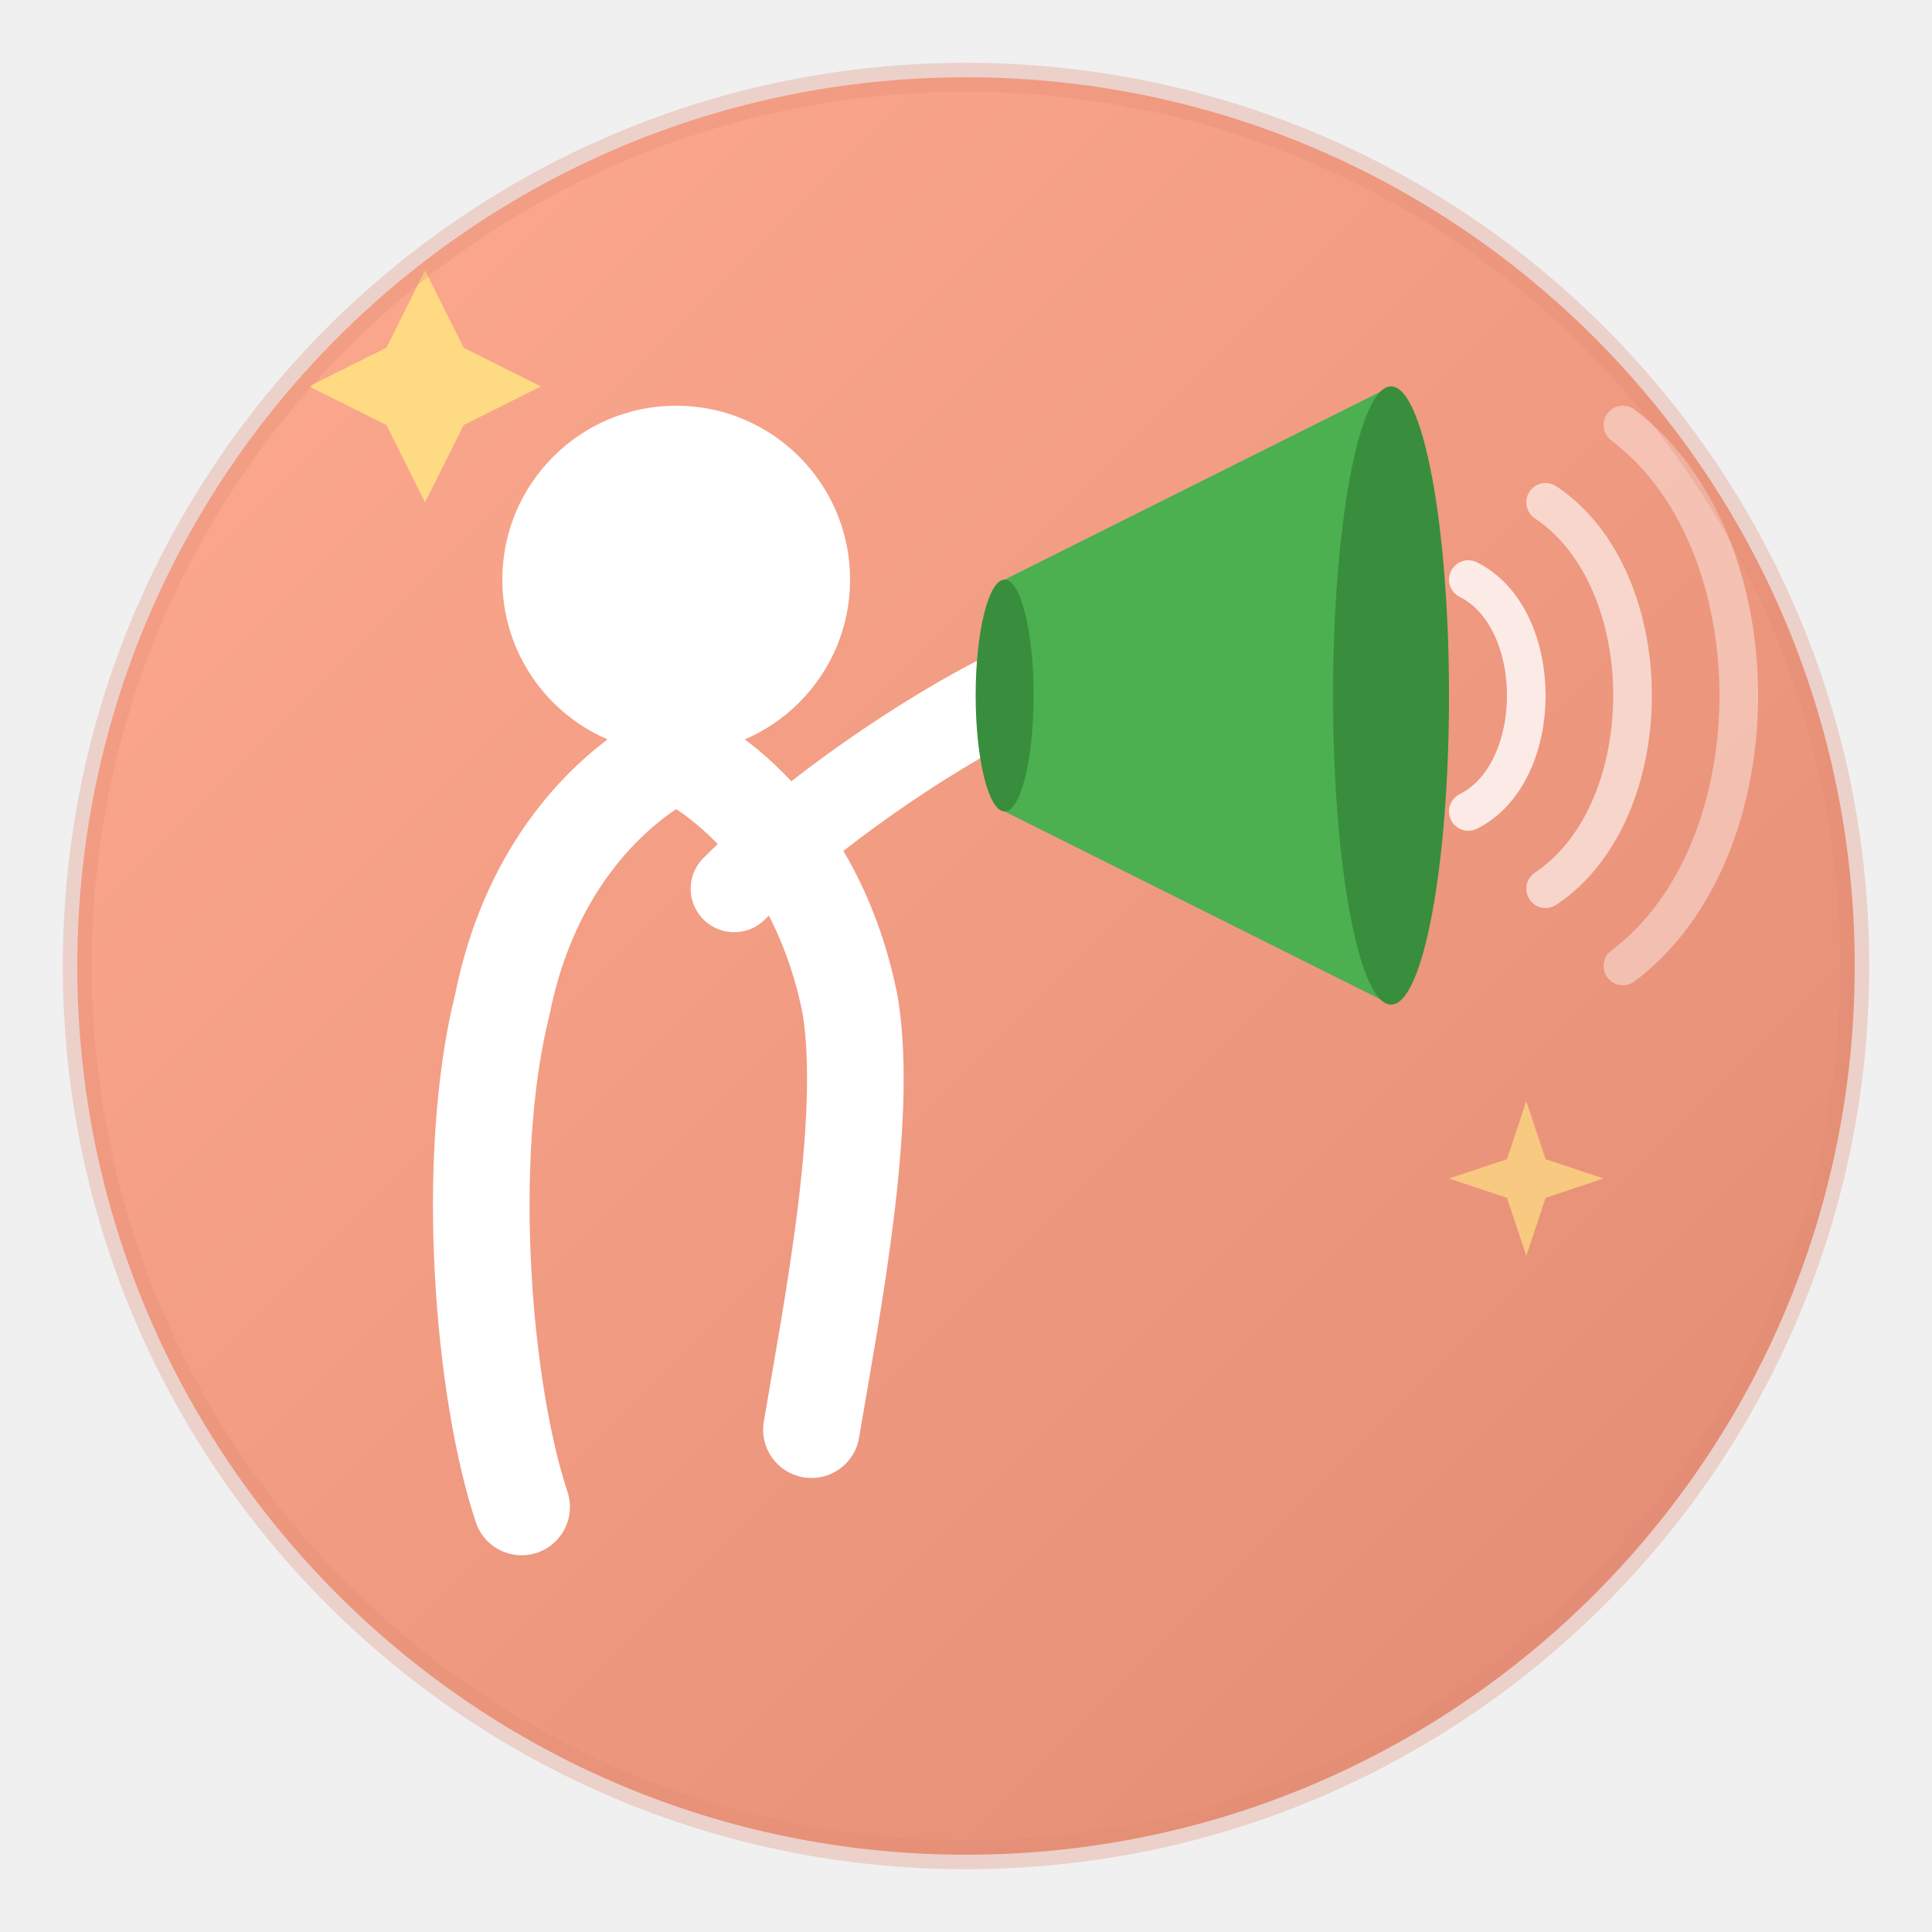
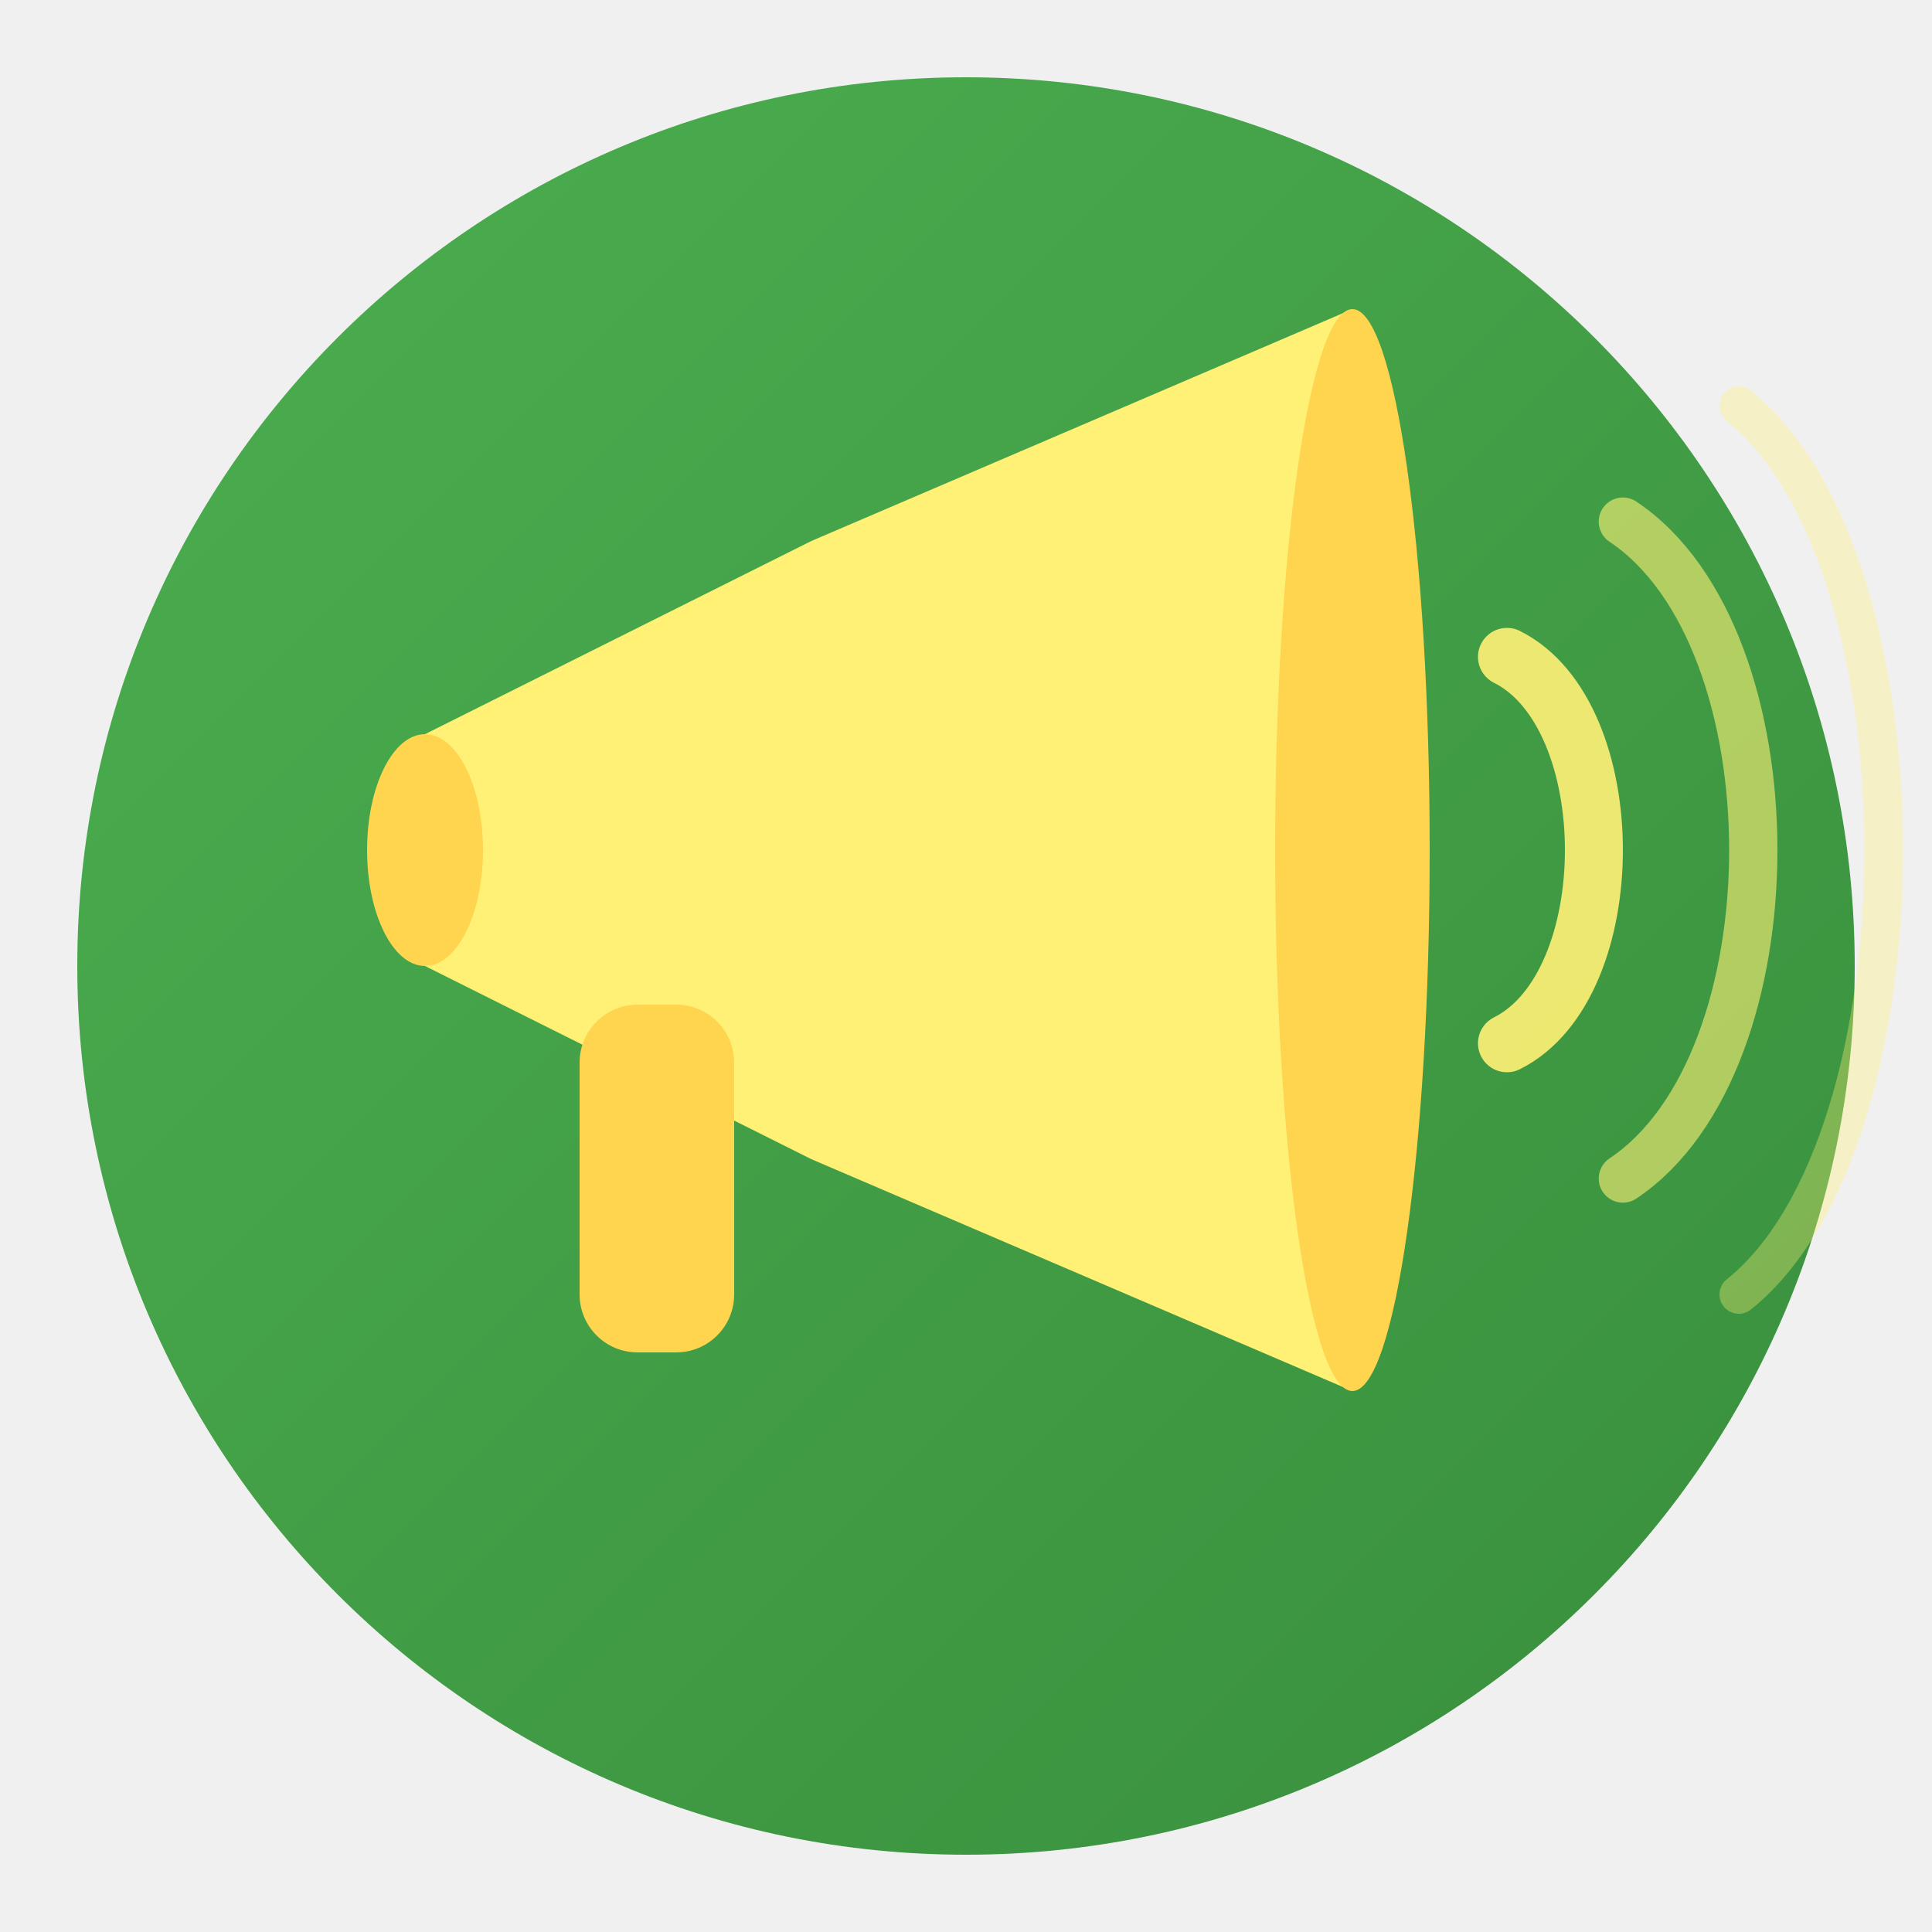
<svg xmlns="http://www.w3.org/2000/svg" viewBox="0 0 100 100">
  <defs>
    <linearGradient id="bg" x1="0%" y1="0%" x2="100%" y2="100%">
-       <stop offset="0%" style="stop-color:#FFAB91" />
-       <stop offset="100%" style="stop-color:#E08A72" />
+       <stop offset="0%" style="stop-color:#4CAF50" />
+       <stop offset="100%" style="stop-color:#388E3C" />
    </linearGradient>
  </defs>
  <circle cx="50" cy="50" r="46" fill="url(#bg)" />
-   <circle cx="35" cy="30" r="9" fill="#fff" />
-   <path d="M35,39 C35,39 28,42 26,52 C24,60 25,72 27,78" stroke="#fff" stroke-width="5" fill="none" stroke-linecap="round" />
-   <path d="M35,39 C35,39 42,42 44,52 C45,58 43,68 42,74" stroke="#fff" stroke-width="5" fill="none" stroke-linecap="round" />
-   <path d="M38,46 C42,42 48,38 52,36" stroke="#fff" stroke-width="4.5" fill="none" stroke-linecap="round" />
-   <path d="M52,30 L72,20 L72,52 L52,42 Z" fill="#4CAF50" />
-   <ellipse cx="72" cy="36" rx="3" ry="16" fill="#388E3C" />
-   <ellipse cx="52" cy="36" rx="1.5" ry="6" fill="#388E3C" />
-   <path d="M76,30 C80,32 80,40 76,42" stroke="#fff" stroke-width="2" fill="none" stroke-linecap="round" opacity="0.8" />
-   <path d="M80,26 C86,30 86,42 80,46" stroke="#fff" stroke-width="2" fill="none" stroke-linecap="round" opacity="0.6" />
-   <path d="M84,22 C92,28 92,44 84,50" stroke="#fff" stroke-width="2" fill="none" stroke-linecap="round" opacity="0.4" />
-   <path d="M20,18 L22,14 L24,18 L28,20 L24,22 L22,26 L20,22 L16,20 Z" fill="#FFE082" opacity="0.9" />
-   <path d="M78,60 L79,57 L80,60 L83,61 L80,62 L79,65 L78,62 L75,61 Z" fill="#FFE082" opacity="0.7" />
-   <circle cx="50" cy="50" r="46" fill="none" stroke="#E08A72" stroke-width="1.5" opacity="0.3" />
+   <path d="M22,38 L42,28 L70,16 L70,72 L42,60 L22,50 Z" fill="#FFF176" />
+   <ellipse cx="70" cy="44" rx="4" ry="28" fill="#FFD54F" />
+   <ellipse cx="22" cy="44" rx="3" ry="6" fill="#FFD54F" />
+   <rect x="30" y="52" width="8" height="18" rx="3" fill="#FFD54F" />
+   <path d="M78,34 C84,37 84,51 78,54" stroke="#FFF176" stroke-width="3" fill="none" stroke-linecap="round" opacity="0.9" />
+   <path d="M84,27 C93,33 93,55 84,61" stroke="#FFF176" stroke-width="2.5" fill="none" stroke-linecap="round" opacity="0.6" />
+   <path d="M90,21 C100,29 100,59 90,67" stroke="#FFF176" stroke-width="2" fill="none" stroke-linecap="round" opacity="0.35" />
</svg>
